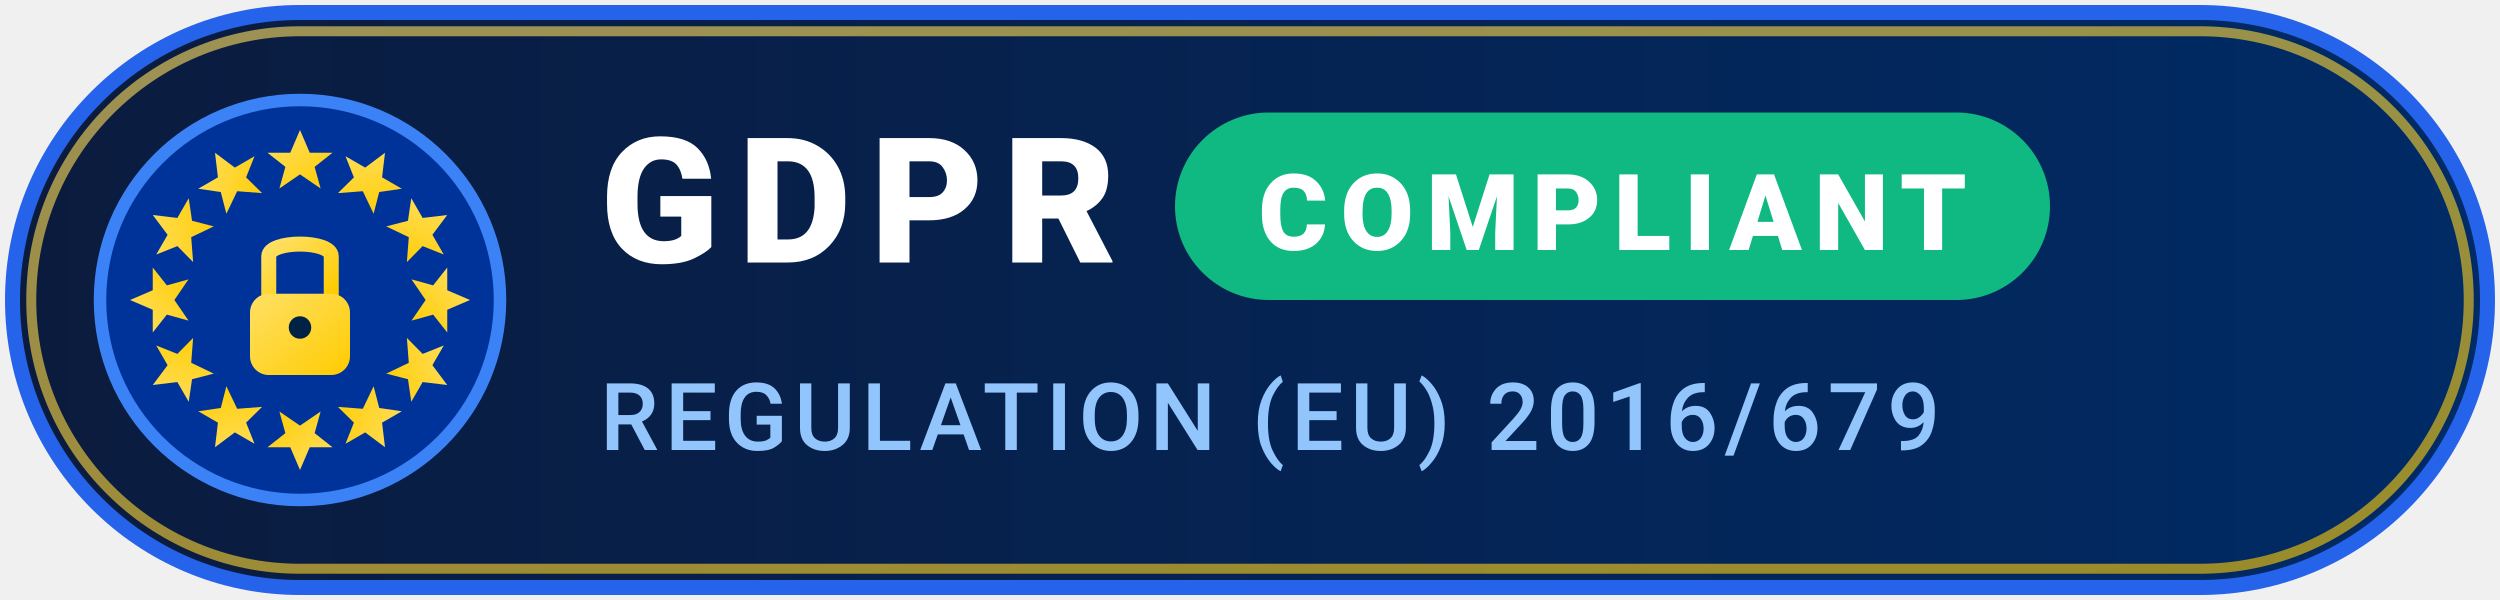
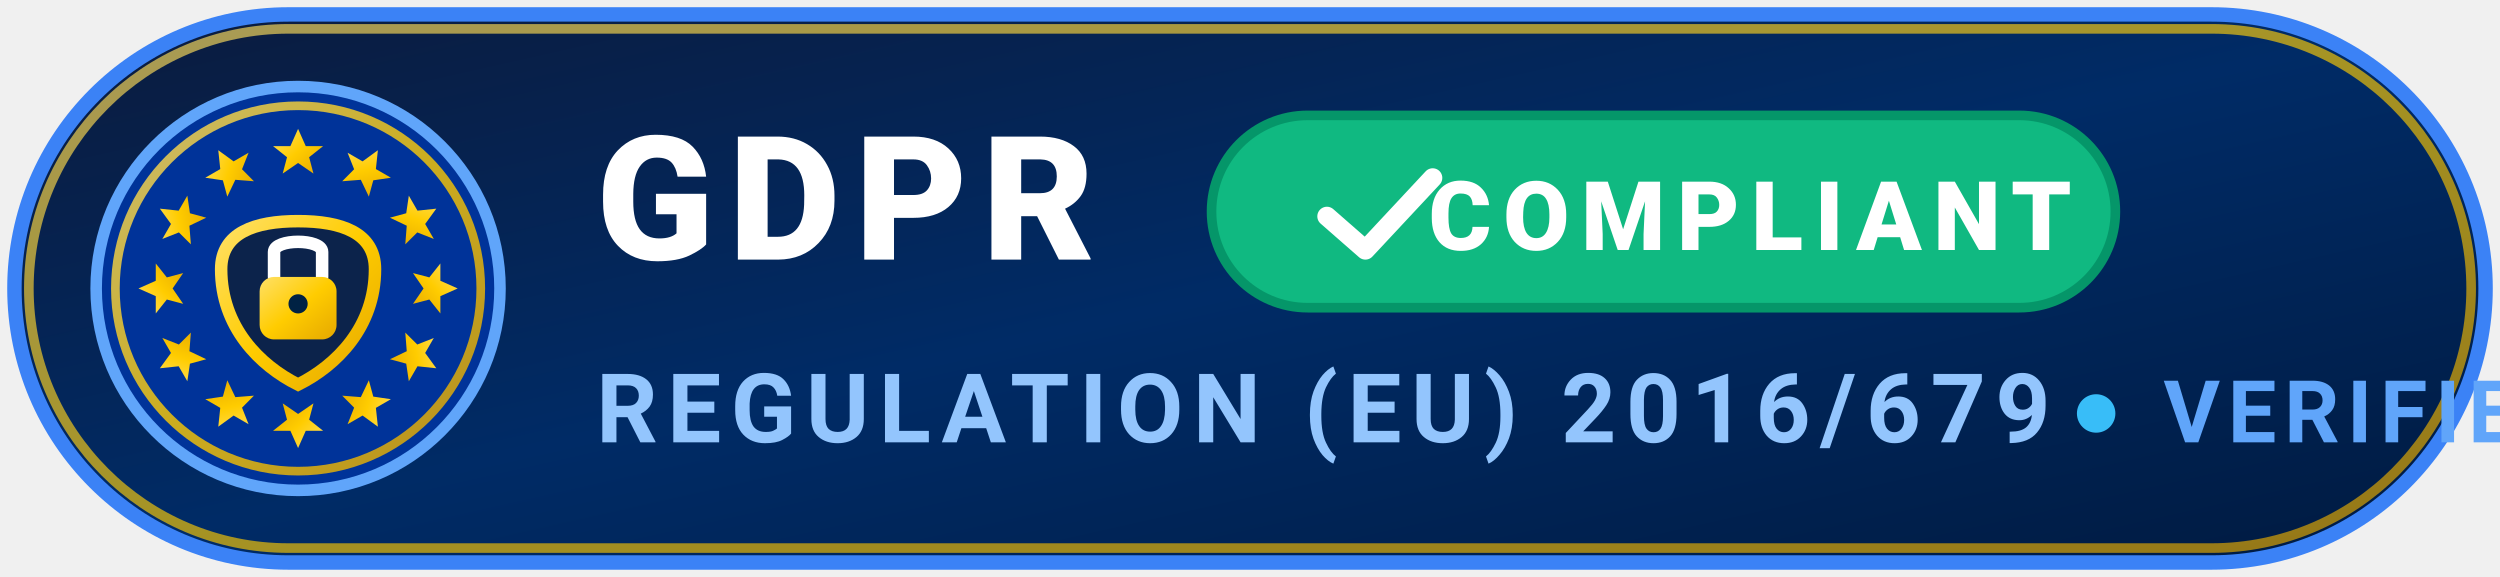
- <svg xmlns="http://www.w3.org/2000/svg" viewBox="0 0 200 48" width="100%" height="100%">
+ <svg xmlns="http://www.w3.org/2000/svg" viewBox="0 0 260 60" width="100%" height="100%">
  <defs>
-     <linearGradient id="badgeBg" x1="0%" y1="0%" x2="100%" y2="0%">
+     <linearGradient id="badgeBgGrad" x1="0%" y1="0%" x2="100%" y2="100%">
      <stop offset="0%" stop-color="#0b1b3d" />
-       <stop offset="100%" stop-color="#002b66" />
+       <stop offset="50%" stop-color="#002b66" />
+       <stop offset="100%" stop-color="#001a40" />
    </linearGradient>
-     <linearGradient id="goldGrad2" x1="0%" y1="0%" x2="100%" y2="100%">
+     <linearGradient id="goldGradLg" x1="0%" y1="0%" x2="100%" y2="100%">
      <stop offset="0%" stop-color="#FFE066" />
-       <stop offset="100%" stop-color="#FFCC00" />
+       <stop offset="50%" stop-color="#FFCC00" />
+       <stop offset="100%" stop-color="#E5A800" />
    </linearGradient>
-     <g id="starSmall">
-       <polygon points="0,-2.6 0.78,-0.78 2.6,-0.78 1.17,0.35 1.65,2.08 0,0.95 -1.65,2.08 -1.17,0.35 -2.6,-0.78 -0.78,-0.78" fill="url(#goldGrad2)" />
+     <g id="starLg">
+       <polygon points="0,-2.6 0.8,-0.8 2.6,-0.8 1.15,0.35 1.6,2.05 0,0.95 -1.6,2.05 -1.15,0.35 -2.6,-0.8 -0.8,-0.8" fill="url(#goldGradLg)" />
    </g>
  </defs>
-   <rect x="1" y="1" width="198" height="46" rx="23" fill="url(#badgeBg)" stroke="#2563eb" stroke-width="1.2" />
-   <rect x="2.5" y="2.5" width="195" height="43" rx="21.5" fill="none" stroke="url(#goldGrad2)" stroke-width="0.8" opacity="0.6" />
-   <g transform="translate(24, 24)">
-     <circle cx="0" cy="0" r="16" fill="#003399" stroke="#3b82f6" stroke-width="1" />
-     <use href="#starSmall" transform="translate(0, -11)" />
-     <use href="#starSmall" transform="rotate(30) translate(0, -11)" />
-     <use href="#starSmall" transform="rotate(60) translate(0, -11)" />
-     <use href="#starSmall" transform="rotate(90) translate(0, -11)" />
-     <use href="#starSmall" transform="rotate(120) translate(0, -11)" />
-     <use href="#starSmall" transform="rotate(150) translate(0, -11)" />
-     <use href="#starSmall" transform="rotate(180) translate(0, -11)" />
-     <use href="#starSmall" transform="rotate(210) translate(0, -11)" />
-     <use href="#starSmall" transform="rotate(240) translate(0, -11)" />
-     <use href="#starSmall" transform="rotate(270) translate(0, -11)" />
-     <use href="#starSmall" transform="rotate(300) translate(0, -11)" />
-     <use href="#starSmall" transform="rotate(330) translate(0, -11)" />
-     <path d="M -2.5 -0.5 L -2.5 -3.5 C -2.5 -4.8 2.5 -4.8 2.5 -3.5 L 2.5 -0.5" fill="none" stroke="url(#goldGrad2)" stroke-width="1.2" stroke-linecap="round" />
-     <rect x="-4" y="-0.5" width="8" height="6.5" rx="1.5" fill="url(#goldGrad2)" />
-     <circle cx="0" cy="2.2" r="0.9" fill="#002244" />
+   <rect x="1.5" y="1.5" width="257" height="57" rx="28.5" fill="url(#badgeBgGrad)" stroke="#3b82f6" stroke-width="1.5" />
+   <rect x="3" y="3" width="254" height="54" rx="27" fill="none" stroke="url(#goldGradLg)" stroke-width="1" opacity="0.65" />
+   <g transform="translate(31, 30)">
+     <circle cx="0" cy="0" r="21" fill="#003399" stroke="#60a5fa" stroke-width="1.2" />
+     <circle cx="0" cy="0" r="19" fill="none" stroke="url(#goldGradLg)" stroke-width="0.9" opacity="0.8" />
+     <use href="#starLg" transform="translate(0, -14)" />
+     <use href="#starLg" transform="rotate(30) translate(0, -14)" />
+     <use href="#starLg" transform="rotate(60) translate(0, -14)" />
+     <use href="#starLg" transform="rotate(90) translate(0, -14)" />
+     <use href="#starLg" transform="rotate(120) translate(0, -14)" />
+     <use href="#starLg" transform="rotate(150) translate(0, -14)" />
+     <use href="#starLg" transform="rotate(180) translate(0, -14)" />
+     <use href="#starLg" transform="rotate(210) translate(0, -14)" />
+     <use href="#starLg" transform="rotate(240) translate(0, -14)" />
+     <use href="#starLg" transform="rotate(270) translate(0, -14)" />
+     <use href="#starLg" transform="rotate(300) translate(0, -14)" />
+     <use href="#starLg" transform="rotate(330) translate(0, -14)" />
+     <path d="M 0 -7 C 4.5 -7 8 -5.8 8 -2 C 8 4 4 8 0 10 C -4 8 -8 4 -8 -2 C -8 -5.8 -4.5 -7 0 -7 Z" fill="#0c234b" stroke="url(#goldGradLg)" stroke-width="1.3" />
+     <path d="M -2.5 -1.2 L -2.5 -3.8 C -2.5 -5.2 2.5 -5.2 2.5 -3.8 L 2.5 -1.2" fill="none" stroke="#FFFFFF" stroke-width="1.3" stroke-linecap="round" />
+     <rect x="-4" y="-1.2" width="8" height="6.5" rx="1.5" fill="url(#goldGradLg)" />
+     <circle cx="0" cy="1.6" r="1" fill="#002244" />
  </g>
-   <text x="48" y="21" font-family="-apple-system, BlinkMacSystemFont, 'Segoe UI', Roboto, sans-serif" font-weight="900" font-size="14" letter-spacing="1.5" fill="#FFFFFF">
+   <text x="62" y="27" font-family="-apple-system, BlinkMacSystemFont, 'Segoe UI', Roboto, sans-serif" font-weight="900" font-size="18" letter-spacing="1.5" fill="#FFFFFF">
    GDPR
  </text>
-   <rect x="94" y="9" width="70" height="15" rx="7.5" fill="#10B981" />
-   <text x="129" y="20" text-anchor="middle" font-family="-apple-system, BlinkMacSystemFont, 'Segoe UI', Roboto, sans-serif" font-weight="800" font-size="8.5" letter-spacing="1" fill="#FFFFFF">
-     COMPLIANT
-   </text>
-   <text x="48" y="36" font-family="-apple-system, BlinkMacSystemFont, 'Segoe UI', Roboto, sans-serif" font-weight="500" font-size="7.5" letter-spacing="0.5" fill="#93C5FD">
+   <g transform="translate(126, 12)">
+     <rect x="0" y="0" width="94" height="20" rx="10" fill="#10B981" stroke="#059669" stroke-width="1" />
+     <path d="M 12 10.5 L 16 14 L 23 6.5" fill="none" stroke="#FFFFFF" stroke-width="2" stroke-linecap="round" stroke-linejoin="round" />
+     <text x="56" y="14" text-anchor="middle" font-family="-apple-system, BlinkMacSystemFont, 'Segoe UI', Roboto, sans-serif" font-weight="800" font-size="10" letter-spacing="1.2" fill="#FFFFFF">
+       COMPLIANT
+     </text>
+   </g>
+   <text x="62" y="46" font-family="-apple-system, BlinkMacSystemFont, 'Segoe UI', Roboto, sans-serif" font-weight="700" font-size="10" letter-spacing="1" fill="#93C5FD">
    REGULATION (EU) 2016/679
  </text>
+   <circle cx="218" cy="43" r="2" fill="#38BDF8" />
+   <text x="225" y="46" font-family="-apple-system, BlinkMacSystemFont, 'Segoe UI', Roboto, sans-serif" font-weight="600" font-size="9" letter-spacing="0.8" fill="#60A5FA">
+     VERIFIED
+   </text>
</svg>
